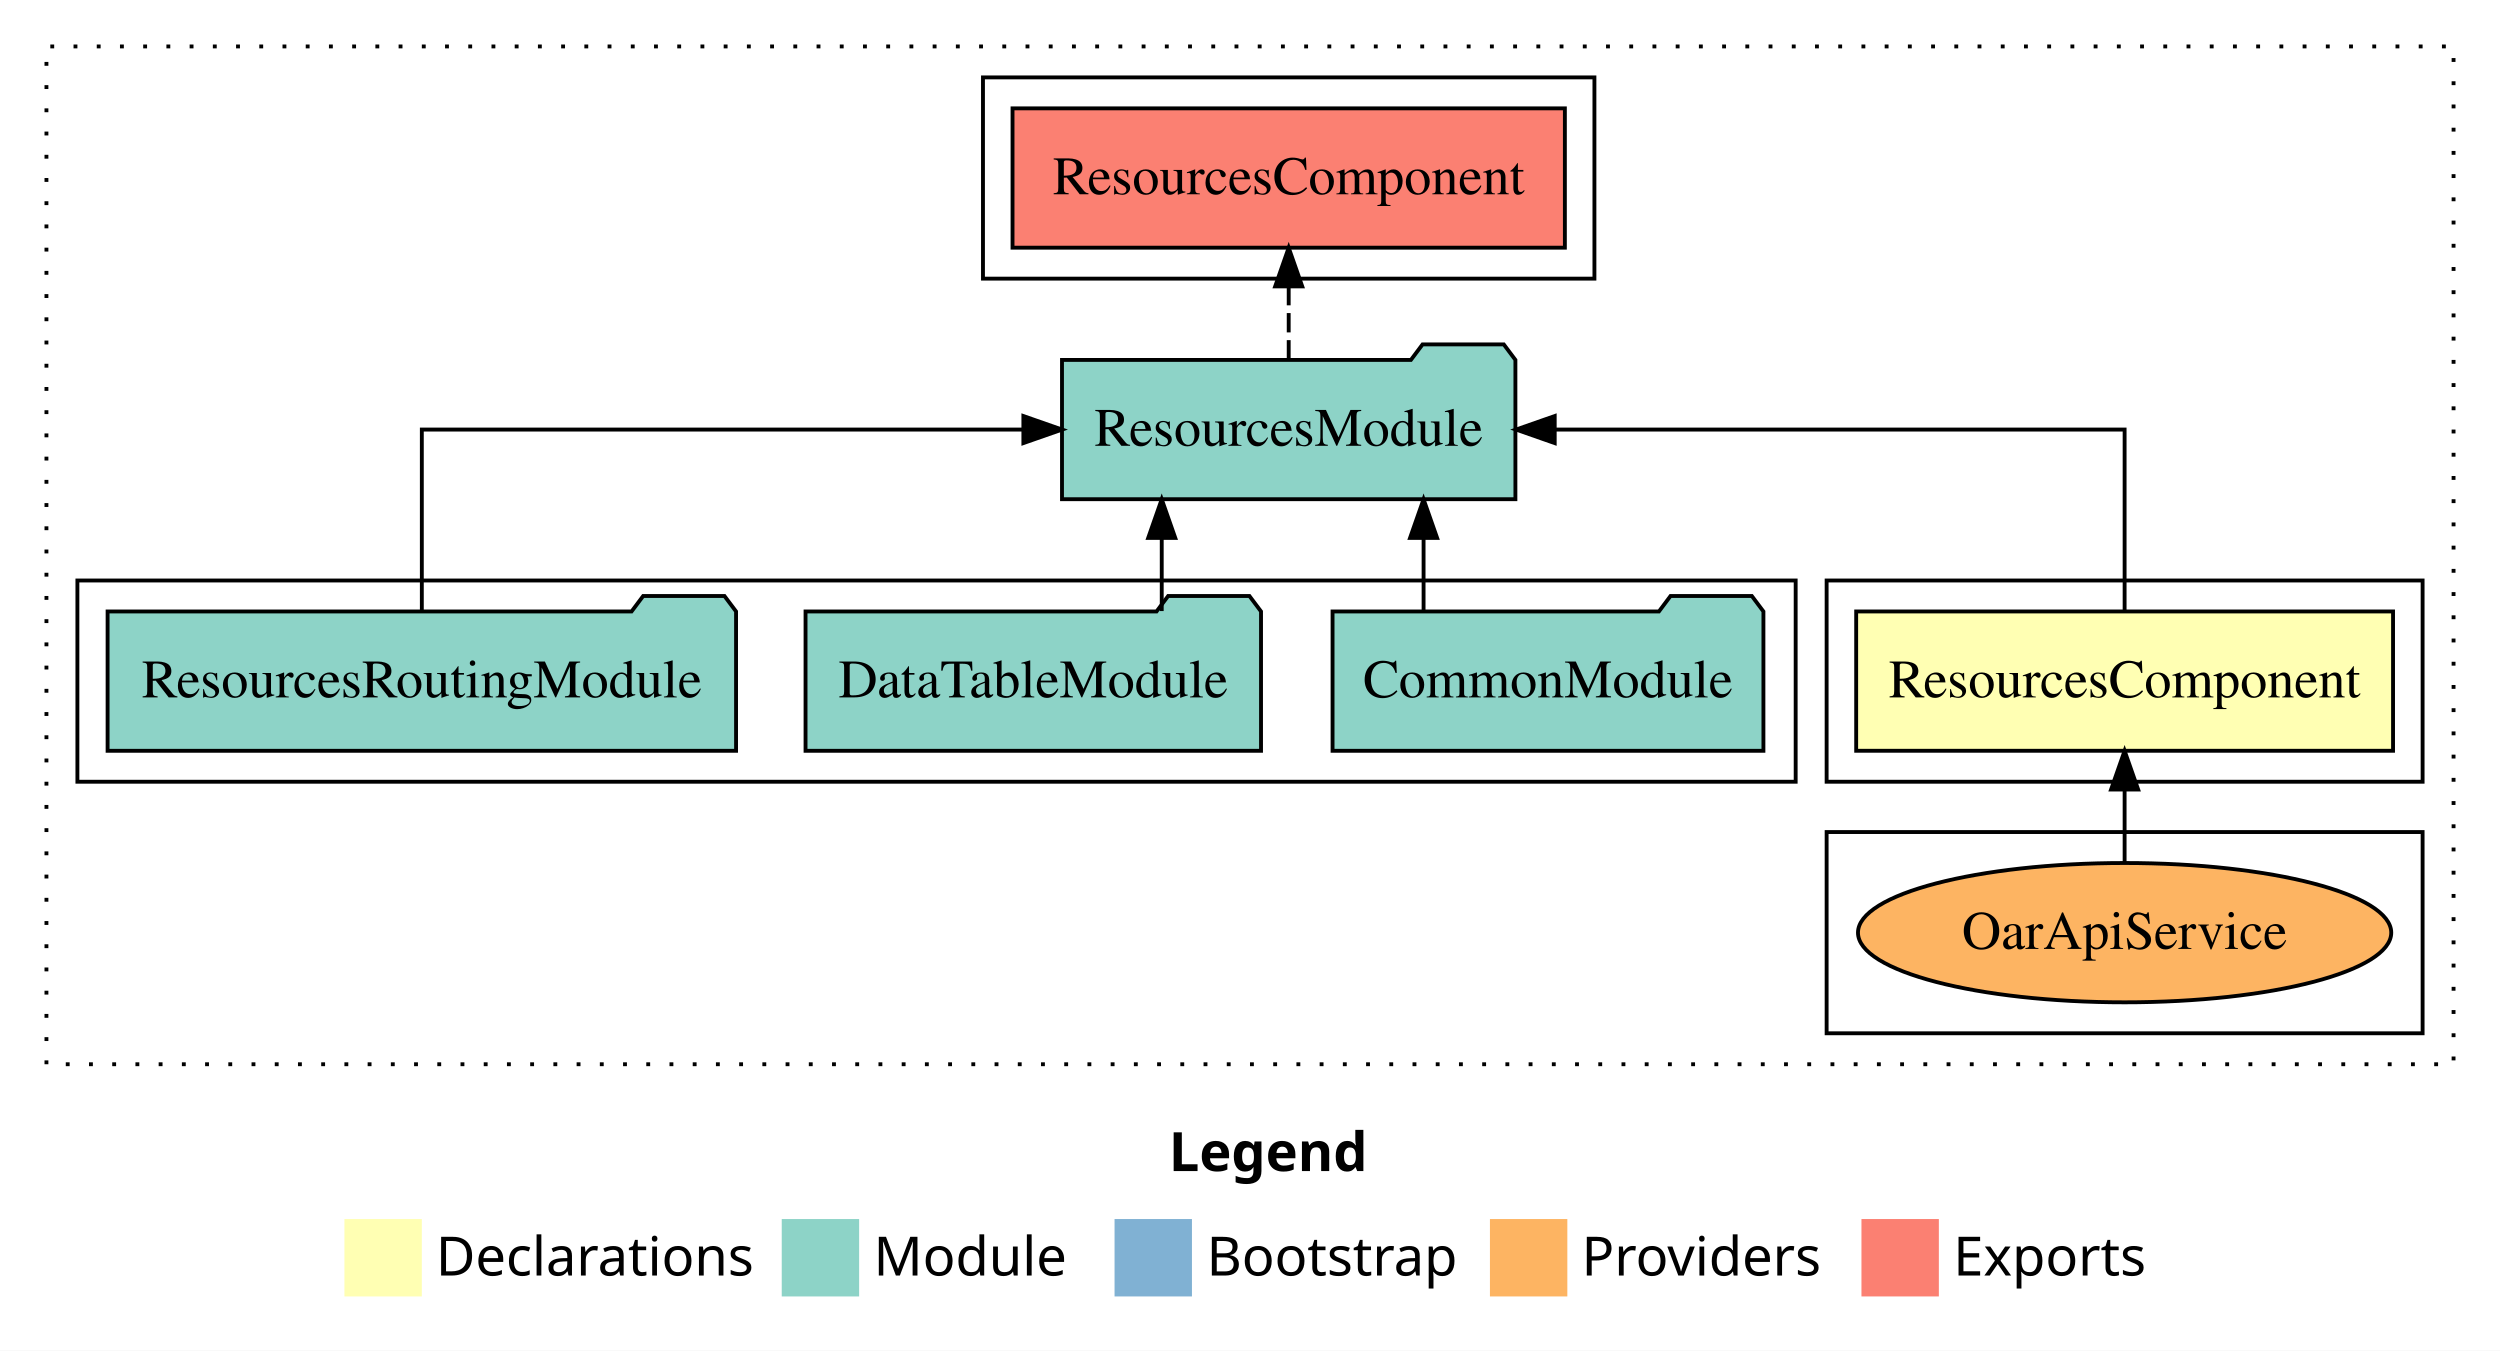
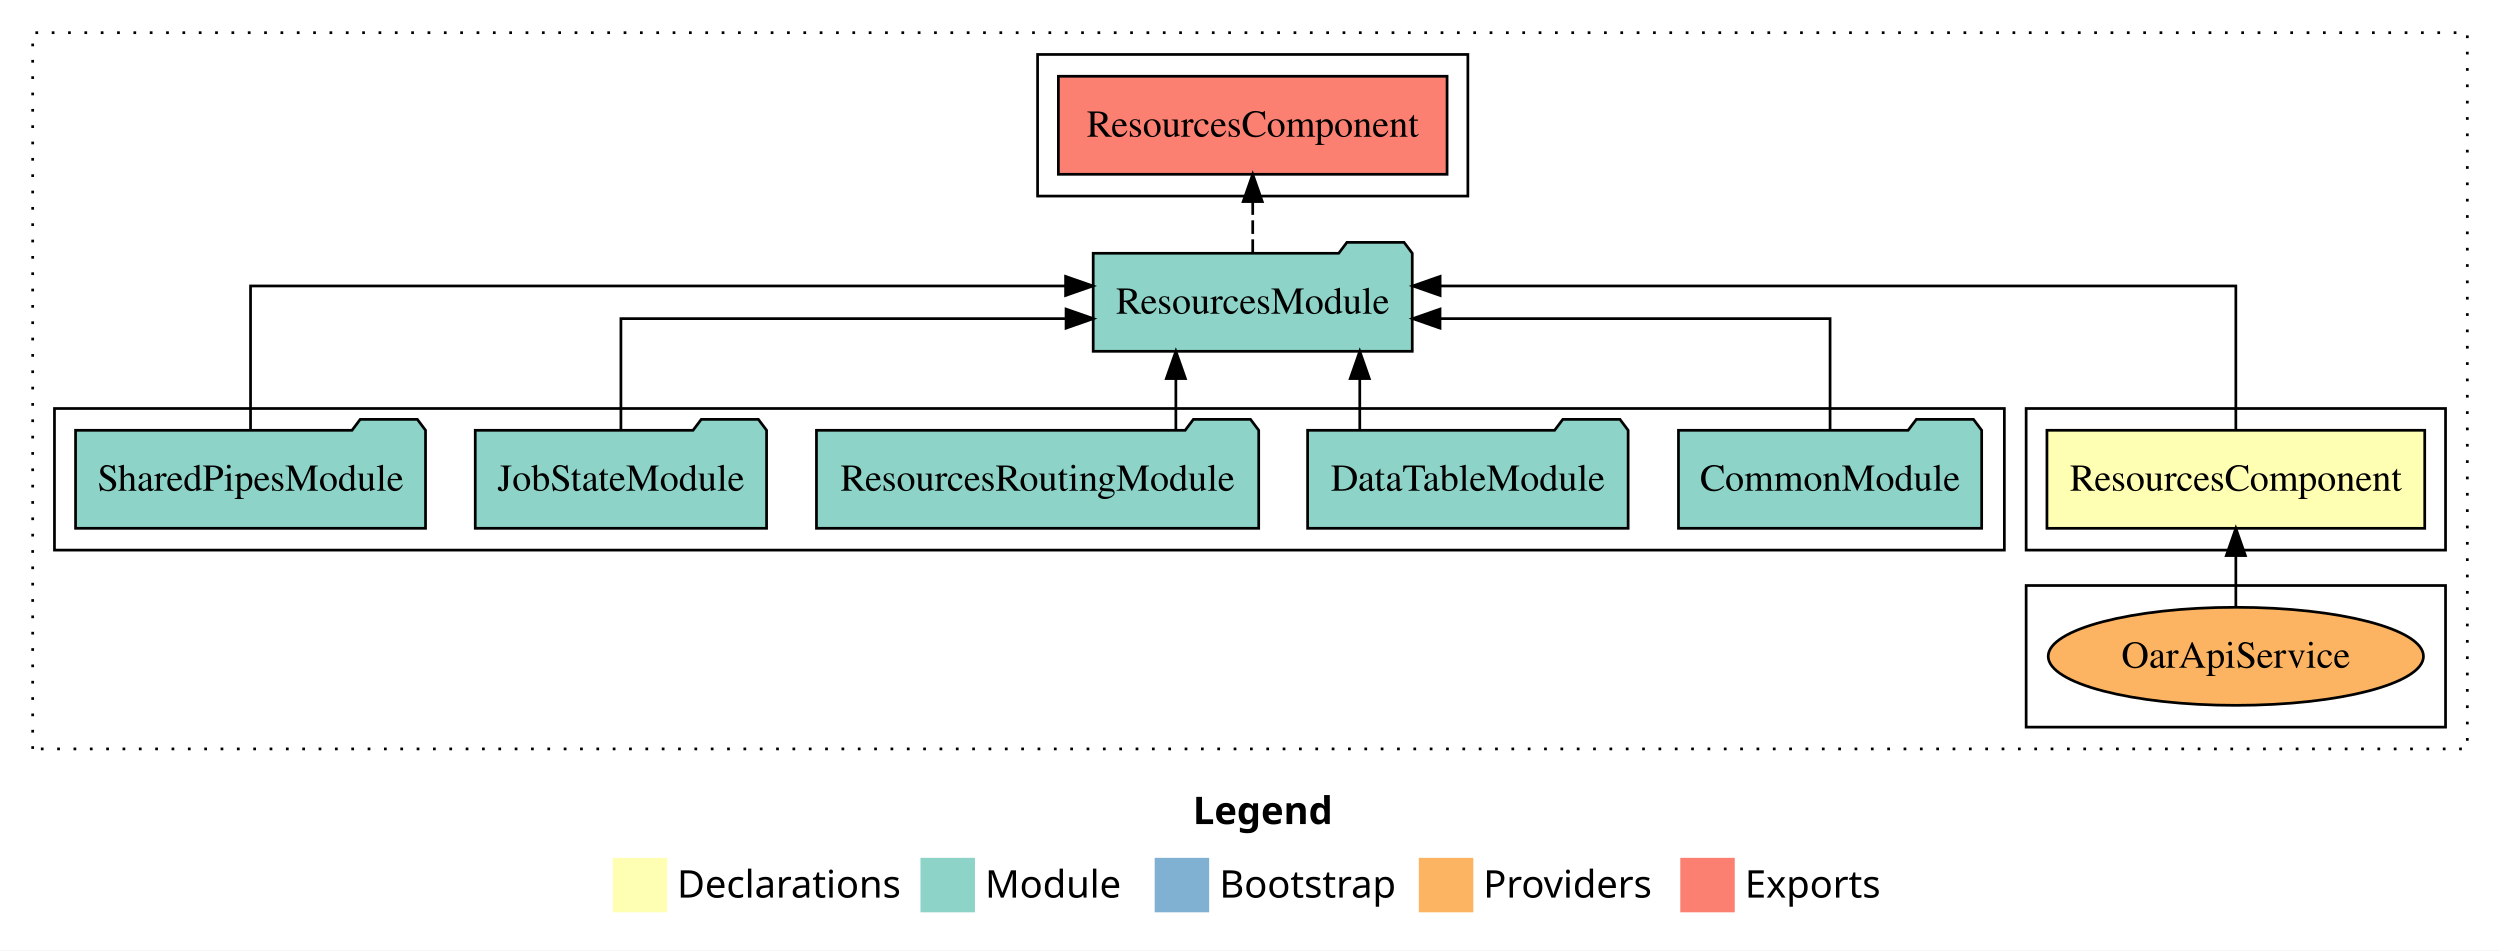
- <svg xmlns="http://www.w3.org/2000/svg" width="646pt" height="349pt" viewBox="0.00 0.00 646.00 349.00">
+ <svg xmlns="http://www.w3.org/2000/svg" width="918pt" height="349pt" viewBox="0.00 0.00 918.00 349.00">
  <g id="graph0" class="graph" transform="scale(1 1) rotate(0) translate(4 345)">
-     <polygon fill="#ffffff" stroke="transparent" points="-4,4 -4,-345 642,-345 642,4 -4,4" />
-     <text text-anchor="start" x="298.009" y="-42.4" font-family="sans-serif" font-weight="bold" font-size="14.00" fill="#000000">Legend</text>
-     <polygon fill="#ffffb3" stroke="transparent" points="85,-10 85,-30 105,-30 105,-10 85,-10" />
-     <text text-anchor="start" x="108.629" y="-15.4" font-family="sans-serif" font-size="14.00" fill="#000000">  Declarations</text>
-     <polygon fill="#8dd3c7" stroke="transparent" points="198,-10 198,-30 218,-30 218,-10 198,-10" />
-     <text text-anchor="start" x="221.725" y="-15.4" font-family="sans-serif" font-size="14.00" fill="#000000">  Module</text>
-     <polygon fill="#80b1d3" stroke="transparent" points="284,-10 284,-30 304,-30 304,-10 284,-10" />
-     <text text-anchor="start" x="307.781" y="-15.4" font-family="sans-serif" font-size="14.00" fill="#000000">  Bootstrap</text>
-     <polygon fill="#fdb462" stroke="transparent" points="381,-10 381,-30 401,-30 401,-10 381,-10" />
-     <text text-anchor="start" x="404.673" y="-15.4" font-family="sans-serif" font-size="14.00" fill="#000000">  Providers</text>
-     <polygon fill="#fb8072" stroke="transparent" points="477,-10 477,-30 497,-30 497,-10 477,-10" />
-     <text text-anchor="start" x="500.726" y="-15.4" font-family="sans-serif" font-size="14.00" fill="#000000">  Exports</text>
+     <polygon fill="#ffffff" stroke="transparent" points="-4,4 -4,-345 914,-345 914,4 -4,4" />
+     <text text-anchor="start" x="434.009" y="-42.4" font-family="sans-serif" font-weight="bold" font-size="14.00" fill="#000000">Legend</text>
+     <polygon fill="#ffffb3" stroke="transparent" points="221,-10 221,-30 241,-30 241,-10 221,-10" />
+     <text text-anchor="start" x="244.629" y="-15.4" font-family="sans-serif" font-size="14.00" fill="#000000">  Declarations</text>
+     <polygon fill="#8dd3c7" stroke="transparent" points="334,-10 334,-30 354,-30 354,-10 334,-10" />
+     <text text-anchor="start" x="357.725" y="-15.4" font-family="sans-serif" font-size="14.00" fill="#000000">  Module</text>
+     <polygon fill="#80b1d3" stroke="transparent" points="420,-10 420,-30 440,-30 440,-10 420,-10" />
+     <text text-anchor="start" x="443.781" y="-15.4" font-family="sans-serif" font-size="14.00" fill="#000000">  Bootstrap</text>
+     <polygon fill="#fdb462" stroke="transparent" points="517,-10 517,-30 537,-30 537,-10 517,-10" />
+     <text text-anchor="start" x="540.673" y="-15.4" font-family="sans-serif" font-size="14.00" fill="#000000">  Providers</text>
+     <polygon fill="#fb8072" stroke="transparent" points="613,-10 613,-30 633,-30 633,-10 613,-10" />
+     <text text-anchor="start" x="636.726" y="-15.4" font-family="sans-serif" font-size="14.00" fill="#000000">  Exports</text>
    <g id="clust1" class="cluster">
-       <polygon fill="none" stroke="#000000" stroke-dasharray="1,5" points="8,-70 8,-333 630,-333 630,-70 8,-70" />
+       <polygon fill="none" stroke="#000000" stroke-dasharray="1,5" points="8,-70 8,-333 902,-333 902,-70 8,-70" />
    </g>
    <g id="clust2" class="cluster">
-       <polygon fill="none" stroke="#000000" points="468,-143 468,-195 622,-195 622,-143 468,-143" />
+       <polygon fill="none" stroke="#000000" points="740,-143 740,-195 894,-195 894,-143 740,-143" />
    </g>
    <g id="clust3" class="cluster">
-       <polygon fill="none" stroke="#000000" points="468,-78 468,-130 622,-130 622,-78 468,-78" />
+       <polygon fill="none" stroke="#000000" points="740,-78 740,-130 894,-130 894,-78 740,-78" />
    </g>
    <g id="clust4" class="cluster">
-       <polygon fill="none" stroke="#000000" points="16,-143 16,-195 460,-195 460,-143 16,-143" />
+       <polygon fill="none" stroke="#000000" points="16,-143 16,-195 732,-195 732,-143 16,-143" />
    </g>
    <g id="clust5" class="cluster">
-       <polygon fill="none" stroke="#000000" points="250,-273 250,-325 408,-325 408,-273 250,-273" />
+       <polygon fill="none" stroke="#000000" points="377,-273 377,-325 535,-325 535,-273 377,-273" />
    </g>
    <g id="node1" class="node">
-       <polygon fill="#ffffb3" stroke="#000000" points="614.363,-187 475.637,-187 475.637,-151 614.363,-151 614.363,-187" />
-       <text text-anchor="middle" x="545" y="-164.8" font-family="Times,serif" font-size="14.00" fill="#000000">ResourcesComponent</text>
+       <polygon fill="#ffffb3" stroke="#000000" points="886.363,-187 747.637,-187 747.637,-151 886.363,-151 886.363,-187" />
+       <text text-anchor="middle" x="817" y="-164.8" font-family="Times,serif" font-size="14.00" fill="#000000">ResourcesComponent</text>
    </g>
    <g id="node2" class="node">
-       <polygon fill="#8dd3c7" stroke="#000000" points="387.58,-252 384.58,-256 363.58,-256 360.58,-252 270.42,-252 270.42,-216 387.58,-216 387.58,-252" />
-       <text text-anchor="middle" x="329" y="-229.8" font-family="Times,serif" font-size="14.00" fill="#000000">ResourcesModule</text>
+       <polygon fill="#8dd3c7" stroke="#000000" points="514.58,-252 511.58,-256 490.58,-256 487.58,-252 397.42,-252 397.42,-216 514.58,-216 514.58,-252" />
+       <text text-anchor="middle" x="456" y="-229.8" font-family="Times,serif" font-size="14.00" fill="#000000">ResourcesModule</text>
    </g>
    <g id="edge1" class="edge">
-       <path fill="none" stroke="#000000" d="M545,-187.106C545,-206.339 545,-234 545,-234 545,-234 397.738,-234 397.738,-234" />
-       <polygon fill="#000000" stroke="#000000" points="397.738,-230.5 387.738,-234 397.738,-237.5 397.738,-230.5" />
+       <path fill="none" stroke="#000000" d="M817,-187.284C817,-208.321 817,-240 817,-240 817,-240 524.804,-240 524.804,-240" />
+       <polygon fill="#000000" stroke="#000000" points="524.804,-236.5 514.804,-240 524.804,-243.5 524.804,-236.5" />
+     </g>
+     <g id="node9" class="node">
+       <polygon fill="#fb8072" stroke="#000000" points="527.363,-317 384.637,-317 384.637,-281 527.363,-281 527.363,-317" />
+       <text text-anchor="middle" x="456" y="-294.8" font-family="Times,serif" font-size="14.00" fill="#000000">ResourcesComponent </text>
+     </g>
+     <g id="edge8" class="edge">
+       <path fill="none" stroke="#000000" stroke-dasharray="5,2" d="M456,-252.106C456,-252.106 456,-270.991 456,-270.991" />
+       <polygon fill="#000000" stroke="#000000" points="452.5,-270.991 456,-280.991 459.5,-270.991 452.5,-270.991" />
+     </g>
+     <g id="node3" class="node">
+       <ellipse fill="#fdb462" stroke="#000000" cx="817" cy="-104" rx="68.897" ry="18" />
+       <text text-anchor="middle" x="817" y="-99.8" font-family="Times,serif" font-size="14.00" fill="#000000">OarApiService</text>
+     </g>
+     <g id="edge2" class="edge">
+       <path fill="none" stroke="#000000" d="M817,-122.106C817,-122.106 817,-140.991 817,-140.991" />
+       <polygon fill="#000000" stroke="#000000" points="813.5,-140.991 817,-150.991 820.5,-140.991 813.5,-140.991" />
+     </g>
+     <g id="node4" class="node">
+       <polygon fill="#8dd3c7" stroke="#000000" points="723.668,-187 720.668,-191 699.668,-191 696.668,-187 612.332,-187 612.332,-151 723.668,-151 723.668,-187" />
+       <text text-anchor="middle" x="668" y="-164.8" font-family="Times,serif" font-size="14.00" fill="#000000">CommonModule</text>
+     </g>
+     <g id="edge3" class="edge">
+       <path fill="none" stroke="#000000" d="M668,-187.023C668,-204.373 668,-228 668,-228 668,-228 524.772,-228 524.772,-228" />
+       <polygon fill="#000000" stroke="#000000" points="524.772,-224.5 514.772,-228 524.772,-231.5 524.772,-224.5" />
+     </g>
+     <g id="node5" class="node">
+       <polygon fill="#8dd3c7" stroke="#000000" points="593.849,-187 590.849,-191 569.849,-191 566.849,-187 476.151,-187 476.151,-151 593.849,-151 593.849,-187" />
+       <text text-anchor="middle" x="535" y="-164.8" font-family="Times,serif" font-size="14.00" fill="#000000">DataTableModule</text>
+     </g>
+     <g id="edge4" class="edge">
+       <path fill="none" stroke="#000000" d="M495.308,-187.106C495.308,-187.106 495.308,-205.991 495.308,-205.991" />
+       <polygon fill="#000000" stroke="#000000" points="491.808,-205.991 495.308,-215.991 498.808,-205.991 491.808,-205.991" />
+     </g>
+     <g id="node6" class="node">
+       <polygon fill="#8dd3c7" stroke="#000000" points="458.198,-187 455.198,-191 434.198,-191 431.198,-187 295.802,-187 295.802,-151 458.198,-151 458.198,-187" />
+       <text text-anchor="middle" x="377" y="-164.8" font-family="Times,serif" font-size="14.00" fill="#000000">ResourcesRoutingModule</text>
+     </g>
+     <g id="edge5" class="edge">
+       <path fill="none" stroke="#000000" d="M427.779,-187.106C427.779,-187.106 427.779,-205.991 427.779,-205.991" />
+       <polygon fill="#000000" stroke="#000000" points="424.279,-205.991 427.779,-215.991 431.279,-205.991 424.279,-205.991" />
    </g>
    <g id="node7" class="node">
-       <polygon fill="#fb8072" stroke="#000000" points="400.363,-317 257.637,-317 257.637,-281 400.363,-281 400.363,-317" />
-       <text text-anchor="middle" x="329" y="-294.8" font-family="Times,serif" font-size="14.00" fill="#000000">ResourcesComponent </text>
+       <polygon fill="#8dd3c7" stroke="#000000" points="277.487,-187 274.487,-191 253.487,-191 250.487,-187 170.513,-187 170.513,-151 277.487,-151 277.487,-187" />
+       <text text-anchor="middle" x="224" y="-164.8" font-family="Times,serif" font-size="14.00" fill="#000000">JobStateModule</text>
    </g>
    <g id="edge6" class="edge">
-       <path fill="none" stroke="#000000" stroke-dasharray="5,2" d="M329,-252.106C329,-252.106 329,-270.991 329,-270.991" />
-       <polygon fill="#000000" stroke="#000000" points="325.5,-270.991 329,-280.991 332.5,-270.991 325.5,-270.991" />
+       <path fill="none" stroke="#000000" d="M224,-187.023C224,-204.373 224,-228 224,-228 224,-228 387.457,-228 387.457,-228" />
+       <polygon fill="#000000" stroke="#000000" points="387.457,-231.5 397.457,-228 387.457,-224.5 387.457,-231.5" />
    </g>
-     <g id="node3" class="node">
-       <ellipse fill="#fdb462" stroke="#000000" cx="545" cy="-104" rx="68.897" ry="18" />
-       <text text-anchor="middle" x="545" y="-99.8" font-family="Times,serif" font-size="14.00" fill="#000000">OarApiService</text>
+     <g id="node8" class="node">
+       <polygon fill="#8dd3c7" stroke="#000000" points="152.255,-187 149.255,-191 128.255,-191 125.255,-187 23.745,-187 23.745,-151 152.255,-151 152.255,-187" />
+       <text text-anchor="middle" x="88" y="-164.8" font-family="Times,serif" font-size="14.00" fill="#000000">SharedPipesModule</text>
    </g>
-     <g id="edge2" class="edge">
-       <path fill="none" stroke="#000000" d="M545,-122.106C545,-122.106 545,-140.991 545,-140.991" />
-       <polygon fill="#000000" stroke="#000000" points="541.5,-140.991 545,-150.991 548.5,-140.991 541.5,-140.991" />
-     </g>
-     <g id="node4" class="node">
-       <polygon fill="#8dd3c7" stroke="#000000" points="451.668,-187 448.668,-191 427.668,-191 424.668,-187 340.332,-187 340.332,-151 451.668,-151 451.668,-187" />
-       <text text-anchor="middle" x="396" y="-164.8" font-family="Times,serif" font-size="14.00" fill="#000000">CommonModule</text>
-     </g>
-     <g id="edge3" class="edge">
-       <path fill="none" stroke="#000000" d="M363.853,-187.106C363.853,-187.106 363.853,-205.991 363.853,-205.991" />
-       <polygon fill="#000000" stroke="#000000" points="360.353,-205.991 363.853,-215.991 367.353,-205.991 360.353,-205.991" />
-     </g>
-     <g id="node5" class="node">
-       <polygon fill="#8dd3c7" stroke="#000000" points="321.849,-187 318.849,-191 297.849,-191 294.849,-187 204.151,-187 204.151,-151 321.849,-151 321.849,-187" />
-       <text text-anchor="middle" x="263" y="-164.8" font-family="Times,serif" font-size="14.00" fill="#000000">DataTableModule</text>
-     </g>
-     <g id="edge4" class="edge">
-       <path fill="none" stroke="#000000" d="M296.192,-187.106C296.192,-187.106 296.192,-205.991 296.192,-205.991" />
-       <polygon fill="#000000" stroke="#000000" points="292.692,-205.991 296.192,-215.991 299.692,-205.991 292.692,-205.991" />
-     </g>
-     <g id="node6" class="node">
-       <polygon fill="#8dd3c7" stroke="#000000" points="186.198,-187 183.198,-191 162.198,-191 159.198,-187 23.802,-187 23.802,-151 186.198,-151 186.198,-187" />
-       <text text-anchor="middle" x="105" y="-164.8" font-family="Times,serif" font-size="14.00" fill="#000000">ResourcesRoutingModule</text>
-     </g>
-     <g id="edge5" class="edge">
-       <path fill="none" stroke="#000000" d="M105,-187.106C105,-206.339 105,-234 105,-234 105,-234 260.439,-234 260.439,-234" />
-       <polygon fill="#000000" stroke="#000000" points="260.439,-237.5 270.439,-234 260.439,-230.5 260.439,-237.5" />
+     <g id="edge7" class="edge">
+       <path fill="none" stroke="#000000" d="M88,-187.284C88,-208.321 88,-240 88,-240 88,-240 387.282,-240 387.282,-240" />
+       <polygon fill="#000000" stroke="#000000" points="387.282,-243.5 397.282,-240 387.282,-236.5 387.282,-243.5" />
    </g>
  </g>
</svg>
